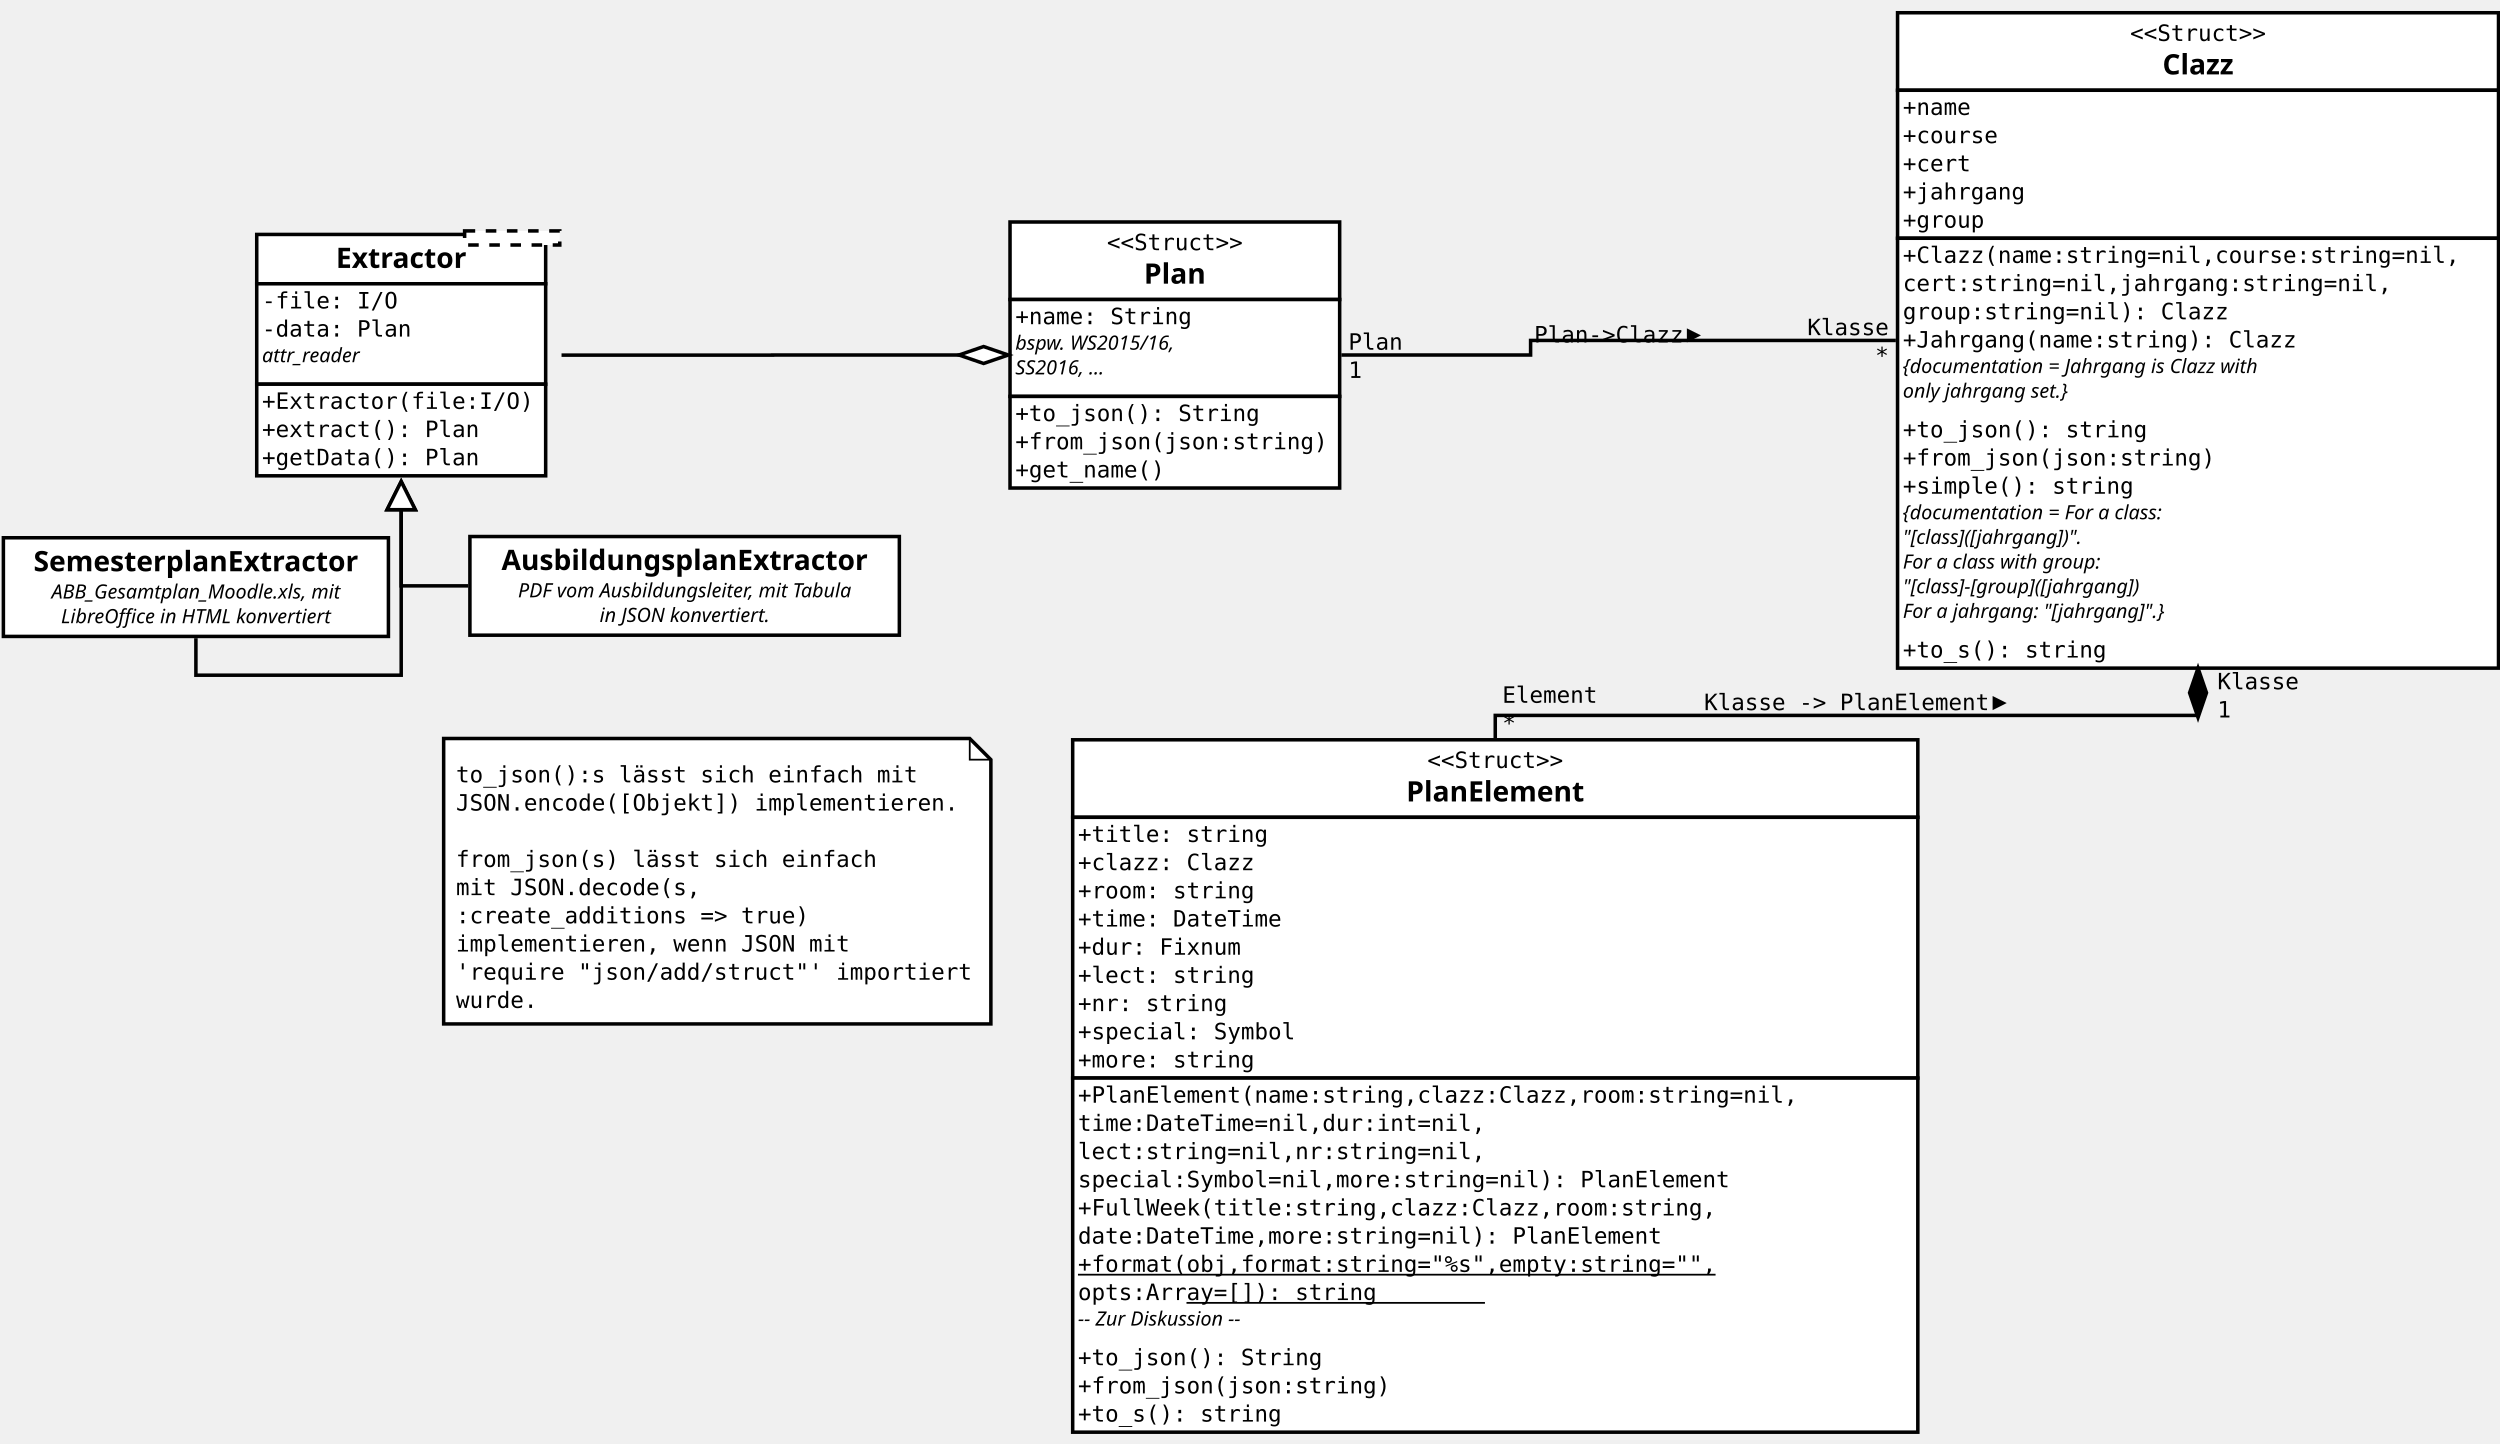
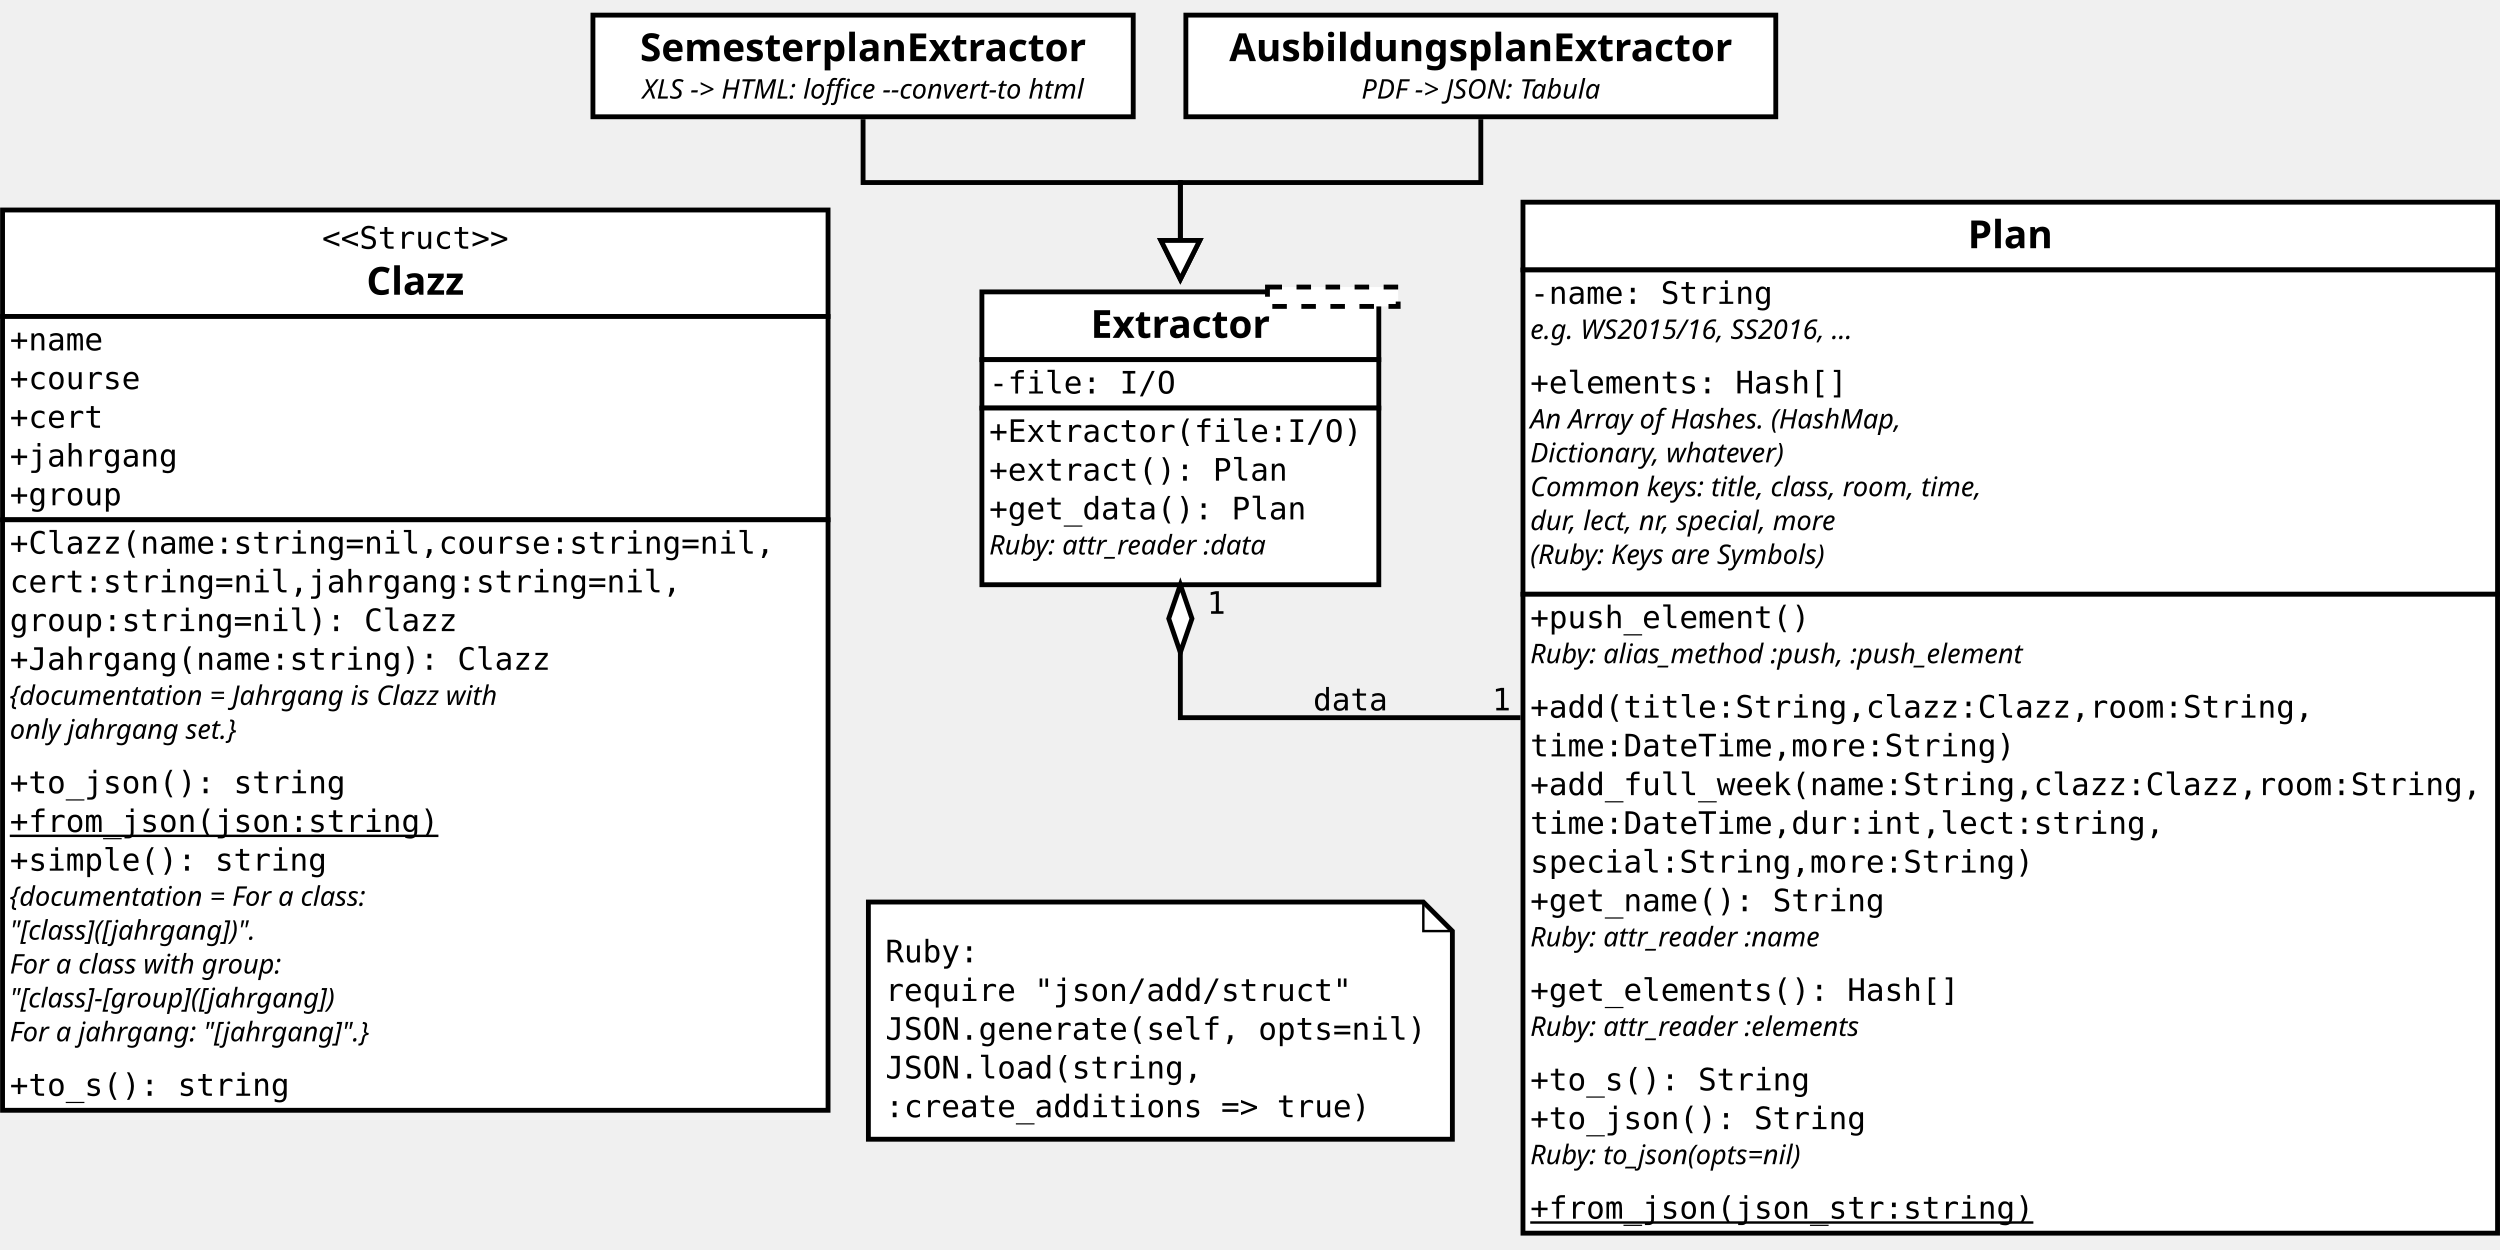
- <svg xmlns="http://www.w3.org/2000/svg" width="71cm" height="41cm" viewBox="-165 256 1419 808">
+ <svg xmlns="http://www.w3.org/2000/svg" width="52cm" height="26cm" viewBox="-222 414 1033 506">
  <g>
-     <rect style="fill: #ffffff" x="912.052" y="257.522" width="341.1" height="44" />
-     <rect style="fill: none; fill-opacity:0; stroke-width: 2; stroke: #000000" x="912.052" y="257.522" width="341.1" height="44" />
-     <text font-size="12.8" style="fill: #000000;text-anchor:middle;font-family:monospace;font-style:normal;font-weight:normal" x="1082.6" y="273.522">&lt;&lt;Struct&gt;&gt;</text>
-     <text font-size="16" style="fill: #000000;text-anchor:middle;font-family:sans-serif;font-style:normal;font-weight:700" x="1082.6" y="292.522">Clazz</text>
-     <rect style="fill: #ffffff" x="912.052" y="301.522" width="341.1" height="84" />
-     <rect style="fill: none; fill-opacity:0; stroke-width: 2; stroke: #000000" x="912.052" y="301.522" width="341.1" height="84" />
-     <text font-size="12.8" style="fill: #000000;text-anchor:start;font-family:monospace;font-style:normal;font-weight:normal" x="915.052" y="315.522">+name</text>
-     <text font-size="12.8" style="fill: #000000;text-anchor:start;font-family:monospace;font-style:normal;font-weight:normal" x="915.052" y="331.522">+course</text>
-     <text font-size="12.8" style="fill: #000000;text-anchor:start;font-family:monospace;font-style:normal;font-weight:normal" x="915.052" y="347.522">+cert</text>
-     <text font-size="12.8" style="fill: #000000;text-anchor:start;font-family:monospace;font-style:normal;font-weight:normal" x="915.052" y="363.522">+jahrgang</text>
-     <text font-size="12.8" style="fill: #000000;text-anchor:start;font-family:monospace;font-style:normal;font-weight:normal" x="915.052" y="379.522">+group</text>
-     <rect style="fill: #ffffff" x="912.052" y="385.522" width="341.1" height="244" />
-     <rect style="fill: none; fill-opacity:0; stroke-width: 2; stroke: #000000" x="912.052" y="385.522" width="341.1" height="244" />
-     <text font-size="12.8" style="fill: #000000;text-anchor:start;font-family:monospace;font-style:normal;font-weight:normal" x="915.052" y="399.522">+Clazz(name:string=nil,course:string=nil,</text>
-     <text font-size="12.8" style="fill: #000000;text-anchor:start;font-family:monospace;font-style:normal;font-weight:normal" x="915.052" y="415.522">       cert:string=nil,jahrgang:string=nil,</text>
-     <text font-size="12.8" style="fill: #000000;text-anchor:start;font-family:monospace;font-style:normal;font-weight:normal" x="915.052" y="431.522">       group:string=nil): Clazz</text>
-     <text font-size="12.8" style="fill: #000000;text-anchor:start;font-family:monospace;font-style:normal;font-weight:normal" x="915.052" y="447.522">+Jahrgang(name:string): Clazz</text>
-     <text font-size="11.2" style="fill: #000000;text-anchor:start;font-family:sans-serif;font-style:italic;font-weight:normal" x="915.052" y="462.022">{documentation = Jahrgang is Clazz with</text>
-     <text font-size="11.2" style="fill: #000000;text-anchor:start;font-family:sans-serif;font-style:italic;font-weight:normal" x="915.052" y="476.022">only jahrgang set.}</text>
-     <text font-size="12.8" style="fill: #000000;text-anchor:start;font-family:monospace;font-style:normal;font-weight:normal" x="915.052" y="498.522">+to_json(): string</text>
-     <text font-size="12.8" style="fill: #000000;text-anchor:start;font-family:monospace;font-style:normal;font-weight:normal" x="915.052" y="514.522">+from_json(json:string)</text>
-     <text font-size="12.8" style="fill: #000000;text-anchor:start;font-family:monospace;font-style:normal;font-weight:normal" x="915.052" y="530.522">+simple(): string</text>
-     <text font-size="11.2" style="fill: #000000;text-anchor:start;font-family:sans-serif;font-style:italic;font-weight:normal" x="915.052" y="545.022">{documentation = For a class:</text>
-     <text font-size="11.2" style="fill: #000000;text-anchor:start;font-family:sans-serif;font-style:italic;font-weight:normal" x="915.052" y="559.022">"[class]([jahrgang])".</text>
-     <text font-size="11.2" style="fill: #000000;text-anchor:start;font-family:sans-serif;font-style:italic;font-weight:normal" x="915.052" y="573.022">For a class with group:</text>
-     <text font-size="11.2" style="fill: #000000;text-anchor:start;font-family:sans-serif;font-style:italic;font-weight:normal" x="915.052" y="587.022">"[class]-[group]([jahrgang])</text>
-     <text font-size="11.2" style="fill: #000000;text-anchor:start;font-family:sans-serif;font-style:italic;font-weight:normal" x="915.052" y="601.022">For a jahrgang: "[jahrgang]".}</text>
-     <text font-size="12.8" style="fill: #000000;text-anchor:start;font-family:monospace;font-style:normal;font-weight:normal" x="915.052" y="623.522">+to_s(): string</text>
+     <rect style="fill: #ffffff" x="-220.948" y="495.522" width="341.1" height="44" />
+     <rect style="fill: none; fill-opacity:0; stroke-width: 2; stroke: #000000" x="-220.948" y="495.522" width="341.1" height="44" />
+     <text font-size="12.8" style="fill: #000000;text-anchor:middle;font-family:monospace;font-style:normal;font-weight:normal" x="-50.398" y="511.522">&lt;&lt;Struct&gt;&gt;</text>
+     <text font-size="16" style="fill: #000000;text-anchor:middle;font-family:sans-serif;font-style:normal;font-weight:700" x="-50.398" y="530.522">Clazz</text>
+     <rect style="fill: #ffffff" x="-220.948" y="539.522" width="341.1" height="84" />
+     <rect style="fill: none; fill-opacity:0; stroke-width: 2; stroke: #000000" x="-220.948" y="539.522" width="341.1" height="84" />
+     <text font-size="12.8" style="fill: #000000;text-anchor:start;font-family:monospace;font-style:normal;font-weight:normal" x="-217.948" y="553.522">+name</text>
+     <text font-size="12.8" style="fill: #000000;text-anchor:start;font-family:monospace;font-style:normal;font-weight:normal" x="-217.948" y="569.522">+course</text>
+     <text font-size="12.8" style="fill: #000000;text-anchor:start;font-family:monospace;font-style:normal;font-weight:normal" x="-217.948" y="585.522">+cert</text>
+     <text font-size="12.8" style="fill: #000000;text-anchor:start;font-family:monospace;font-style:normal;font-weight:normal" x="-217.948" y="601.522">+jahrgang</text>
+     <text font-size="12.8" style="fill: #000000;text-anchor:start;font-family:monospace;font-style:normal;font-weight:normal" x="-217.948" y="617.522">+group</text>
+     <rect style="fill: #ffffff" x="-220.948" y="623.522" width="341.1" height="244" />
+     <rect style="fill: none; fill-opacity:0; stroke-width: 2; stroke: #000000" x="-220.948" y="623.522" width="341.1" height="244" />
+     <text font-size="12.8" style="fill: #000000;text-anchor:start;font-family:monospace;font-style:normal;font-weight:normal" x="-217.948" y="637.522">+Clazz(name:string=nil,course:string=nil,</text>
+     <text font-size="12.8" style="fill: #000000;text-anchor:start;font-family:monospace;font-style:normal;font-weight:normal" x="-217.948" y="653.522">       cert:string=nil,jahrgang:string=nil,</text>
+     <text font-size="12.8" style="fill: #000000;text-anchor:start;font-family:monospace;font-style:normal;font-weight:normal" x="-217.948" y="669.522">       group:string=nil): Clazz</text>
+     <text font-size="12.8" style="fill: #000000;text-anchor:start;font-family:monospace;font-style:normal;font-weight:normal" x="-217.948" y="685.522">+Jahrgang(name:string): Clazz</text>
+     <text font-size="11.2" style="fill: #000000;text-anchor:start;font-family:sans-serif;font-style:italic;font-weight:normal" x="-217.948" y="700.022">{documentation = Jahrgang is Clazz with</text>
+     <text font-size="11.2" style="fill: #000000;text-anchor:start;font-family:sans-serif;font-style:italic;font-weight:normal" x="-217.948" y="714.022">only jahrgang set.}</text>
+     <text font-size="12.8" style="fill: #000000;text-anchor:start;font-family:monospace;font-style:normal;font-weight:normal" x="-217.948" y="736.522">+to_json(): string</text>
+     <text font-size="12.8" style="fill: #000000;text-anchor:start;font-family:monospace;font-style:normal;font-weight:normal" x="-217.948" y="752.522">+from_json(json:string)</text>
+     <line style="fill: none; fill-opacity:0; stroke-width: 1; stroke: #000000" x1="-217.948" y1="754.122" x2="-40.848" y2="754.122" />
+     <text font-size="12.8" style="fill: #000000;text-anchor:start;font-family:monospace;font-style:normal;font-weight:normal" x="-217.948" y="768.522">+simple(): string</text>
+     <text font-size="11.2" style="fill: #000000;text-anchor:start;font-family:sans-serif;font-style:italic;font-weight:normal" x="-217.948" y="783.022">{documentation = For a class:</text>
+     <text font-size="11.2" style="fill: #000000;text-anchor:start;font-family:sans-serif;font-style:italic;font-weight:normal" x="-217.948" y="797.022">"[class]([jahrgang])".</text>
+     <text font-size="11.2" style="fill: #000000;text-anchor:start;font-family:sans-serif;font-style:italic;font-weight:normal" x="-217.948" y="811.022">For a class with group:</text>
+     <text font-size="11.2" style="fill: #000000;text-anchor:start;font-family:sans-serif;font-style:italic;font-weight:normal" x="-217.948" y="825.022">"[class]-[group]([jahrgang])</text>
+     <text font-size="11.2" style="fill: #000000;text-anchor:start;font-family:sans-serif;font-style:italic;font-weight:normal" x="-217.948" y="839.022">For a jahrgang: "[jahrgang]".}</text>
+     <text font-size="12.8" style="fill: #000000;text-anchor:start;font-family:monospace;font-style:normal;font-weight:normal" x="-217.948" y="861.522">+to_s(): string</text>
  </g>
  <g>
-     <rect style="fill: #ffffff" x="443.856" y="670.192" width="479.7" height="44" />
-     <rect style="fill: none; fill-opacity:0; stroke-width: 2; stroke: #000000" x="443.856" y="670.192" width="479.7" height="44" />
-     <text font-size="12.8" style="fill: #000000;text-anchor:middle;font-family:monospace;font-style:normal;font-weight:normal" x="683.706" y="686.192">&lt;&lt;Struct&gt;&gt;</text>
-     <text font-size="16" style="fill: #000000;text-anchor:middle;font-family:sans-serif;font-style:normal;font-weight:700" x="683.706" y="705.192">PlanElement</text>
-     <rect style="fill: #ffffff" x="443.856" y="714.192" width="479.7" height="148" />
-     <rect style="fill: none; fill-opacity:0; stroke-width: 2; stroke: #000000" x="443.856" y="714.192" width="479.7" height="148" />
-     <text font-size="12.8" style="fill: #000000;text-anchor:start;font-family:monospace;font-style:normal;font-weight:normal" x="446.856" y="728.192">+title: string</text>
-     <text font-size="12.8" style="fill: #000000;text-anchor:start;font-family:monospace;font-style:normal;font-weight:normal" x="446.856" y="744.192">+clazz: Clazz</text>
-     <text font-size="12.8" style="fill: #000000;text-anchor:start;font-family:monospace;font-style:normal;font-weight:normal" x="446.856" y="760.192">+room: string</text>
-     <text font-size="12.8" style="fill: #000000;text-anchor:start;font-family:monospace;font-style:normal;font-weight:normal" x="446.856" y="776.192">+time: DateTime</text>
-     <text font-size="12.8" style="fill: #000000;text-anchor:start;font-family:monospace;font-style:normal;font-weight:normal" x="446.856" y="792.192">+dur: Fixnum</text>
-     <text font-size="12.8" style="fill: #000000;text-anchor:start;font-family:monospace;font-style:normal;font-weight:normal" x="446.856" y="808.192">+lect: string</text>
-     <text font-size="12.8" style="fill: #000000;text-anchor:start;font-family:monospace;font-style:normal;font-weight:normal" x="446.856" y="824.192">+nr: string</text>
-     <text font-size="12.8" style="fill: #000000;text-anchor:start;font-family:monospace;font-style:normal;font-weight:normal" x="446.856" y="840.192">+special: Symbol</text>
-     <text font-size="12.8" style="fill: #000000;text-anchor:start;font-family:monospace;font-style:normal;font-weight:normal" x="446.856" y="856.192">+more: string</text>
-     <rect style="fill: #ffffff" x="443.856" y="862.192" width="479.7" height="201" />
-     <rect style="fill: none; fill-opacity:0; stroke-width: 2; stroke: #000000" x="443.856" y="862.192" width="479.7" height="201" />
-     <text font-size="12.8" style="fill: #000000;text-anchor:start;font-family:monospace;font-style:normal;font-weight:normal" x="446.856" y="876.192">+PlanElement(name:string,clazz:Clazz,room:string=nil,</text>
-     <text font-size="12.8" style="fill: #000000;text-anchor:start;font-family:monospace;font-style:normal;font-weight:normal" x="446.856" y="892.192">             time:DateTime=nil,dur:int=nil,</text>
-     <text font-size="12.8" style="fill: #000000;text-anchor:start;font-family:monospace;font-style:normal;font-weight:normal" x="446.856" y="908.192">             lect:string=nil,nr:string=nil,</text>
-     <text font-size="12.8" style="fill: #000000;text-anchor:start;font-family:monospace;font-style:normal;font-weight:normal" x="446.856" y="924.192">             special:Symbol=nil,more:string=nil): PlanElement</text>
-     <text font-size="12.8" style="fill: #000000;text-anchor:start;font-family:monospace;font-style:normal;font-weight:normal" x="446.856" y="940.192">+FullWeek(title:string,clazz:Clazz,room:string,</text>
-     <text font-size="12.8" style="fill: #000000;text-anchor:start;font-family:monospace;font-style:normal;font-weight:normal" x="446.856" y="956.192">          date:DateTime,more:string=nil): PlanElement</text>
-     <text font-size="12.8" style="fill: #000000;text-anchor:start;font-family:monospace;font-style:normal;font-weight:normal" x="446.856" y="972.192">+format(obj,format:string="%s",empty:string="",</text>
-     <line style="fill: none; fill-opacity:0; stroke-width: 1; stroke: #000000" x1="446.856" y1="973.792" x2="808.756" y2="973.792" />
-     <text font-size="12.8" style="fill: #000000;text-anchor:start;font-family:monospace;font-style:normal;font-weight:normal" x="446.856" y="988.192">        opts:Array=[]): string</text>
-     <line style="fill: none; fill-opacity:0; stroke-width: 1; stroke: #000000" x1="508.456" y1="989.792" x2="677.856" y2="989.792" />
-     <text font-size="11.2" style="fill: #000000;text-anchor:start;font-family:sans-serif;font-style:italic;font-weight:normal" x="446.856" y="1002.69">-- Zur Diskussion --</text>
-     <text font-size="12.8" style="fill: #000000;text-anchor:start;font-family:monospace;font-style:normal;font-weight:normal" x="446.856" y="1025.19">+to_json(): String</text>
-     <text font-size="12.8" style="fill: #000000;text-anchor:start;font-family:monospace;font-style:normal;font-weight:normal" x="446.856" y="1041.19">+from_json(json:string)</text>
-     <text font-size="12.8" style="fill: #000000;text-anchor:start;font-family:monospace;font-style:normal;font-weight:normal" x="446.856" y="1057.19">+to_s(): string</text>
+     <rect style="fill: #ffffff" x="407.29" y="492.294" width="402.7" height="28" />
+     <rect style="fill: none; fill-opacity:0; stroke-width: 2; stroke: #000000" x="407.29" y="492.294" width="402.7" height="28" />
+     <text font-size="16" style="fill: #000000;text-anchor:middle;font-family:sans-serif;font-style:normal;font-weight:700" x="608.64" y="511.294">Plan</text>
+     <rect style="fill: #ffffff" x="407.29" y="520.294" width="402.7" height="134" />
+     <rect style="fill: none; fill-opacity:0; stroke-width: 2; stroke: #000000" x="407.29" y="520.294" width="402.7" height="134" />
+     <text font-size="12.8" style="fill: #000000;text-anchor:start;font-family:monospace;font-style:normal;font-weight:normal" x="410.29" y="534.294">-name: String</text>
+     <text font-size="11.2" style="fill: #000000;text-anchor:start;font-family:sans-serif;font-style:italic;font-weight:normal" x="410.29" y="548.794">e.g. WS2015/16, SS2016, ...</text>
+     <text font-size="12.8" style="fill: #000000;text-anchor:start;font-family:monospace;font-style:normal;font-weight:normal" x="410.29" y="571.294">+elements: Hash[]</text>
+     <text font-size="11.2" style="fill: #000000;text-anchor:start;font-family:sans-serif;font-style:italic;font-weight:normal" x="410.29" y="585.794">An Array of Hashes.  (HashMap,</text>
+     <text font-size="11.2" style="fill: #000000;text-anchor:start;font-family:sans-serif;font-style:italic;font-weight:normal" x="410.29" y="599.794">Dictionary, whatever)</text>
+     <text font-size="11.2" style="fill: #000000;text-anchor:start;font-family:sans-serif;font-style:italic;font-weight:normal" x="410.29" y="613.794">Common keys: title, class, room, time,</text>
+     <text font-size="11.2" style="fill: #000000;text-anchor:start;font-family:sans-serif;font-style:italic;font-weight:normal" x="410.29" y="627.794">dur, lect, nr, special, more</text>
+     <text font-size="11.2" style="fill: #000000;text-anchor:start;font-family:sans-serif;font-style:italic;font-weight:normal" x="410.29" y="641.794">(Ruby: Keys are Symbols)</text>
+     <rect style="fill: #ffffff" x="407.29" y="654.294" width="402.7" height="264" />
+     <rect style="fill: none; fill-opacity:0; stroke-width: 2; stroke: #000000" x="407.29" y="654.294" width="402.7" height="264" />
+     <text font-size="12.8" style="fill: #000000;text-anchor:start;font-family:monospace;font-style:normal;font-weight:normal" x="410.29" y="668.294">+push_element()</text>
+     <text font-size="11.2" style="fill: #000000;text-anchor:start;font-family:sans-serif;font-style:italic;font-weight:normal" x="410.29" y="682.794">Ruby: alias_method :push, :push_element</text>
+     <text font-size="12.8" style="fill: #000000;text-anchor:start;font-family:monospace;font-style:normal;font-weight:normal" x="410.29" y="705.294">+add(title:String,clazz:Clazz,room:String,</text>
+     <text font-size="12.8" style="fill: #000000;text-anchor:start;font-family:monospace;font-style:normal;font-weight:normal" x="410.29" y="721.294">     time:DateTime,more:String)</text>
+     <text font-size="12.8" style="fill: #000000;text-anchor:start;font-family:monospace;font-style:normal;font-weight:normal" x="410.29" y="737.294">+add_full_week(name:String,clazz:Clazz,room:String,</text>
+     <text font-size="12.8" style="fill: #000000;text-anchor:start;font-family:monospace;font-style:normal;font-weight:normal" x="410.29" y="753.294">               time:DateTime,dur:int,lect:string,</text>
+     <text font-size="12.8" style="fill: #000000;text-anchor:start;font-family:monospace;font-style:normal;font-weight:normal" x="410.29" y="769.294">               special:String,more:String)</text>
+     <text font-size="12.8" style="fill: #000000;text-anchor:start;font-family:monospace;font-style:normal;font-weight:normal" x="410.29" y="785.294">+get_name(): String</text>
+     <text font-size="11.2" style="fill: #000000;text-anchor:start;font-family:sans-serif;font-style:italic;font-weight:normal" x="410.29" y="799.794">Ruby: attr_reader :name</text>
+     <text font-size="12.8" style="fill: #000000;text-anchor:start;font-family:monospace;font-style:normal;font-weight:normal" x="410.29" y="822.294">+get_elements(): Hash[]</text>
+     <text font-size="11.2" style="fill: #000000;text-anchor:start;font-family:sans-serif;font-style:italic;font-weight:normal" x="410.29" y="836.794">Ruby: attr_reader :elements</text>
+     <text font-size="12.8" style="fill: #000000;text-anchor:start;font-family:monospace;font-style:normal;font-weight:normal" x="410.29" y="859.294">+to_s(): String</text>
+     <text font-size="12.8" style="fill: #000000;text-anchor:start;font-family:monospace;font-style:normal;font-weight:normal" x="410.29" y="875.294">+to_json(): String</text>
+     <text font-size="11.2" style="fill: #000000;text-anchor:start;font-family:sans-serif;font-style:italic;font-weight:normal" x="410.29" y="889.794">Ruby: to_json(opts=nil)</text>
+     <text font-size="12.8" style="fill: #000000;text-anchor:start;font-family:monospace;font-style:normal;font-weight:normal" x="410.29" y="912.294">+from_json(json_str:string)</text>
+     <line style="fill: none; fill-opacity:0; stroke-width: 1; stroke: #000000" x1="410.29" y1="913.894" x2="618.19" y2="913.894" />
  </g>
  <g>
-     <rect style="fill: #ffffff" x="408.29" y="376.294" width="187.1" height="44" />
-     <rect style="fill: none; fill-opacity:0; stroke-width: 2; stroke: #000000" x="408.29" y="376.294" width="187.1" height="44" />
-     <text font-size="12.8" style="fill: #000000;text-anchor:middle;font-family:monospace;font-style:normal;font-weight:normal" x="501.84" y="392.294">&lt;&lt;Struct&gt;&gt;</text>
-     <text font-size="16" style="fill: #000000;text-anchor:middle;font-family:sans-serif;font-style:normal;font-weight:700" x="501.84" y="411.294">Plan</text>
-     <rect style="fill: #ffffff" x="408.29" y="420.294" width="187.1" height="55" />
-     <rect style="fill: none; fill-opacity:0; stroke-width: 2; stroke: #000000" x="408.29" y="420.294" width="187.1" height="55" />
-     <text font-size="12.8" style="fill: #000000;text-anchor:start;font-family:monospace;font-style:normal;font-weight:normal" x="411.29" y="434.294">+name: String</text>
-     <text font-size="11.2" style="fill: #000000;text-anchor:start;font-family:sans-serif;font-style:italic;font-weight:normal" x="411.29" y="448.794">bspw. WS2015/16,</text>
-     <text font-size="11.2" style="fill: #000000;text-anchor:start;font-family:sans-serif;font-style:italic;font-weight:normal" x="411.29" y="462.794">SS2016, ...</text>
-     <rect style="fill: #ffffff" x="408.29" y="475.294" width="187.1" height="52" />
-     <rect style="fill: none; fill-opacity:0; stroke-width: 2; stroke: #000000" x="408.29" y="475.294" width="187.1" height="52" />
-     <text font-size="12.8" style="fill: #000000;text-anchor:start;font-family:monospace;font-style:normal;font-weight:normal" x="411.29" y="489.294">+to_json(): String</text>
-     <text font-size="12.8" style="fill: #000000;text-anchor:start;font-family:monospace;font-style:normal;font-weight:normal" x="411.29" y="505.294">+from_json(json:string)</text>
-     <text font-size="12.8" style="fill: #000000;text-anchor:start;font-family:monospace;font-style:normal;font-weight:normal" x="411.29" y="521.294">+get_name()</text>
+     <rect style="fill: #ffffff" x="183.721" y="529.358" width="164" height="28" />
+     <rect style="fill: none; fill-opacity:0; stroke-width: 2; stroke: #000000" x="183.721" y="529.358" width="164" height="28" />
+     <text font-size="16" style="fill: #000000;text-anchor:middle;font-family:sans-serif;font-style:normal;font-weight:700" x="265.721" y="548.358">Extractor</text>
+     <rect style="fill: #ffffff" x="183.721" y="557.358" width="164" height="20" />
+     <rect style="fill: none; fill-opacity:0; stroke-width: 2; stroke: #000000" x="183.721" y="557.358" width="164" height="20" />
+     <text font-size="12.8" style="fill: #000000;text-anchor:start;font-family:monospace;font-style:normal;font-weight:normal" x="186.721" y="571.358">-file: I/O</text>
+     <rect style="fill: #ffffff" x="183.721" y="577.358" width="164" height="73" />
+     <rect style="fill: none; fill-opacity:0; stroke-width: 2; stroke: #000000" x="183.721" y="577.358" width="164" height="73" />
+     <text font-size="12.8" style="fill: #000000;text-anchor:start;font-family:monospace;font-style:normal;font-weight:normal" x="186.721" y="591.358">+Extractor(file:I/O)</text>
+     <text font-size="12.8" style="fill: #000000;text-anchor:start;font-family:monospace;font-style:normal;font-weight:normal" x="186.721" y="607.358">+extract(): Plan</text>
+     <text font-size="12.8" style="fill: #000000;text-anchor:start;font-family:monospace;font-style:normal;font-weight:normal" x="186.721" y="623.358">+get_data(): Plan</text>
+     <text font-size="11.2" style="fill: #000000;text-anchor:start;font-family:sans-serif;font-style:italic;font-weight:normal" x="186.721" y="637.858">Ruby: attr_reader :data</text>
+     <rect style="fill: #ffffff" x="301.721" y="527.358" width="54" height="8" />
+     <rect style="fill: none; fill-opacity:0; stroke-width: 2; stroke-dasharray: 6; stroke: #000000" x="301.721" y="527.358" width="54" height="8" />
  </g>
  <g>
-     <polyline style="fill: none; fill-opacity:0; stroke-width: 2; stroke: #000000" points="596.346,451.794 703.768,451.794 703.768,443.522 911.082,443.522 " />
-     <text font-size="12.8" style="fill: #000000;text-anchor:start;font-family:monospace;font-style:normal;font-weight:normal" x="705.768" y="444.658">Plan-&gt;Clazz</text>
-     <polygon style="fill: #000000" points="792.468,444.658 792.468,436.658 800.468,440.658 " />
-     <text font-size="12.8" style="fill: #000000;text-anchor:start;font-family:monospace;font-style:normal;font-weight:normal" x="600.346" y="448.794"> Plan</text>
-     <text font-size="12.8" style="fill: #000000;text-anchor:start;font-family:monospace;font-style:normal;font-weight:normal" x="600.346" y="464.794">1</text>
-     <text font-size="12.8" style="fill: #000000;text-anchor:end;font-family:monospace;font-style:normal;font-weight:normal" x="907.082" y="440.522"> Klasse</text>
-     <text font-size="12.8" style="fill: #000000;text-anchor:end;font-family:monospace;font-style:normal;font-weight:normal" x="907.082" y="456.522">*</text>
+     <rect style="fill: #ffffff" x="23" y="415" width="223.25" height="42" />
+     <rect style="fill: none; fill-opacity:0; stroke-width: 2; stroke: #000000" x="23" y="415" width="223.25" height="42" />
+     <text font-size="16" style="fill: #000000;text-anchor:middle;font-family:sans-serif;font-style:normal;font-weight:700" x="134.625" y="434">SemesterplanExtractor</text>
+     <text font-size="11.2" style="fill: #000000;text-anchor:middle;font-family:sans-serif;font-style:italic;font-weight:normal" x="134.625" y="449.5">XLS -&gt; HTML: loffice --convert-to html</text>
  </g>
  <g>
-     <polyline style="fill: none; fill-opacity:0; stroke-width: 2; stroke: #000000" points="1082.6,654.694 1082.6,656.354 683.706,656.354 683.706,669.186 " />
-     <polygon style="fill: #000000" points="1082.6,629.522 1087.4,643.522 1082.6,657.522 1077.8,643.522 " />
-     <polygon style="fill: none; fill-opacity:0; stroke-width: 2; stroke: #000000" points="1082.6,629.522 1087.4,643.522 1082.6,657.522 1077.8,643.522 " />
-     <text font-size="12.8" style="fill: #000000;text-anchor:middle;font-family:monospace;font-style:normal;font-weight:normal" x="883.154" y="653.354">Klasse -&gt; PlanElement</text>
-     <polygon style="fill: #000000" points="966.004,653.354 966.004,645.354 974.004,649.354 " />
-     <text font-size="12.8" style="fill: #000000;text-anchor:start;font-family:monospace;font-style:normal;font-weight:normal" x="1093.6" y="641.522"> Klasse</text>
-     <text font-size="12.8" style="fill: #000000;text-anchor:start;font-family:monospace;font-style:normal;font-weight:normal" x="1093.6" y="657.522">1</text>
-     <text font-size="12.8" style="fill: #000000;text-anchor:start;font-family:monospace;font-style:normal;font-weight:normal" x="687.706" y="649.186"> Element</text>
-     <text font-size="12.8" style="fill: #000000;text-anchor:start;font-family:monospace;font-style:normal;font-weight:normal" x="687.706" y="665.186">*</text>
+     <polyline style="fill: none; fill-opacity:0; stroke-width: 2; stroke: #000000" points="265.721,508.114 265.721,484.178 134.625,484.178 134.625,458.005 " />
+     <polygon style="fill: #ffffff" points="257.721,508.114 265.721,524.114 273.721,508.114 " />
+     <polygon style="fill: none; fill-opacity:0; stroke-width: 2; stroke: #000000" points="257.721,508.114 265.721,524.114 273.721,508.114 " />
  </g>
  <g>
-     <rect style="fill: #ffffff" x="-19.279" y="383.357" width="164" height="28" />
-     <rect style="fill: none; fill-opacity:0; stroke-width: 2; stroke: #000000" x="-19.279" y="383.357" width="164" height="28" />
-     <text font-size="16" style="fill: #000000;text-anchor:middle;font-family:sans-serif;font-style:normal;font-weight:700" x="62.721" y="402.357">Extractor</text>
-     <rect style="fill: #ffffff" x="-19.279" y="411.357" width="164" height="57" />
-     <rect style="fill: none; fill-opacity:0; stroke-width: 2; stroke: #000000" x="-19.279" y="411.357" width="164" height="57" />
-     <text font-size="12.8" style="fill: #000000;text-anchor:start;font-family:monospace;font-style:normal;font-weight:normal" x="-16.279" y="425.357">-file: I/O</text>
-     <text font-size="12.8" style="fill: #000000;text-anchor:start;font-family:monospace;font-style:normal;font-weight:normal" x="-16.279" y="441.357">-data: Plan</text>
-     <text font-size="11.2" style="fill: #000000;text-anchor:start;font-family:sans-serif;font-style:italic;font-weight:normal" x="-16.279" y="455.857">attr_reader</text>
-     <rect style="fill: #ffffff" x="-19.279" y="468.357" width="164" height="52" />
-     <rect style="fill: none; fill-opacity:0; stroke-width: 2; stroke: #000000" x="-19.279" y="468.357" width="164" height="52" />
-     <text font-size="12.8" style="fill: #000000;text-anchor:start;font-family:monospace;font-style:normal;font-weight:normal" x="-16.279" y="482.357">+Extractor(file:I/O)</text>
-     <text font-size="12.8" style="fill: #000000;text-anchor:start;font-family:monospace;font-style:normal;font-weight:normal" x="-16.279" y="498.357">+extract(): Plan</text>
-     <text font-size="12.8" style="fill: #000000;text-anchor:start;font-family:monospace;font-style:normal;font-weight:normal" x="-16.279" y="514.357">+getData(): Plan</text>
-     <rect style="fill: #ffffff" x="98.721" y="381.357" width="54" height="8" />
-     <rect style="fill: none; fill-opacity:0; stroke-width: 2; stroke-dasharray: 6; stroke: #000000" x="98.721" y="381.357" width="54" height="8" />
+     <rect style="fill: #ffffff" x="268" y="415" width="243.75" height="42" />
+     <rect style="fill: none; fill-opacity:0; stroke-width: 2; stroke: #000000" x="268" y="415" width="243.75" height="42" />
+     <text font-size="16" style="fill: #000000;text-anchor:middle;font-family:sans-serif;font-style:normal;font-weight:700" x="389.875" y="434">AusbildungsplanExtractor</text>
+     <text font-size="11.2" style="fill: #000000;text-anchor:middle;font-family:sans-serif;font-style:italic;font-weight:normal" x="389.875" y="449.5">PDF -&gt; JSON: Tabula</text>
  </g>
  <g>
-     <polyline style="fill: none; fill-opacity:0; stroke-width: 2; stroke: #000000" points="382.113,451.794 273.505,451.794 273.505,451.857 153.727,451.857 " />
-     <polygon style="fill: #ffffff" points="407.284,451.794 393.284,456.594 379.284,451.794 393.284,446.994 " />
-     <polygon style="fill: none; fill-opacity:0; stroke-width: 2; stroke: #000000" points="407.284,451.794 393.284,456.594 379.284,451.794 393.284,446.994 " />
+     <polyline style="fill: none; fill-opacity:0; stroke-width: 2; stroke: #000000" points="265.721,508.114 265.721,484.178 389.875,484.178 389.875,458.005 " />
+     <polygon style="fill: #ffffff" points="257.721,508.114 265.721,524.114 273.721,508.114 " />
+     <polygon style="fill: none; fill-opacity:0; stroke-width: 2; stroke: #000000" points="257.721,508.114 265.721,524.114 273.721,508.114 " />
  </g>
  <g>
-     <rect style="fill: #ffffff" x="-163.081" y="555.522" width="218.55" height="56" />
-     <rect style="fill: none; fill-opacity:0; stroke-width: 2; stroke: #000000" x="-163.081" y="555.522" width="218.55" height="56" />
-     <text font-size="16" style="fill: #000000;text-anchor:middle;font-family:sans-serif;font-style:normal;font-weight:700" x="-53.806" y="574.522">SemesterplanExtractor</text>
-     <text font-size="11.2" style="fill: #000000;text-anchor:middle;font-family:sans-serif;font-style:italic;font-weight:normal" x="-53.806" y="590.022">ABB_Gesamtplan_Moodle.xls, mit</text>
-     <text font-size="11.2" style="fill: #000000;text-anchor:middle;font-family:sans-serif;font-style:italic;font-weight:normal" x="-53.806" y="604.022">LibreOffice in HTML konvertiert</text>
+     <polygon style="fill: #ffffff" points="136.821,781.474 366.121,781.474 378.121,793.474 378.121,879.474 136.821,879.474 " />
+     <polygon style="fill: none; fill-opacity:0; stroke-width: 2; stroke: #000000" points="136.821,781.474 366.121,781.474 378.121,793.474 378.121,879.474 136.821,879.474 " />
+     <polyline style="fill: none; fill-opacity:0; stroke-width: 1; stroke: #000000" points="366.121,781.474 366.121,793.474 378.121,793.474 " />
+     <text font-size="12.8" style="fill: #000000;text-anchor:start;font-family:monospace;font-style:normal;font-weight:normal" x="143.821" y="806.374">
+       <tspan x="143.821" y="806.374">Ruby:</tspan>
+       <tspan x="143.821" y="822.374">require "json/add/struct"</tspan>
+       <tspan x="143.821" y="838.374">JSON.generate(self, opts=nil)</tspan>
+       <tspan x="143.821" y="854.374">JSON.load(string, </tspan>
+       <tspan x="143.821" y="870.374">   :create_additions =&gt; true)</tspan>
+     </text>
  </g>
  <g>
-     <polyline style="fill: none; fill-opacity:0; stroke-width: 2; stroke: #000000" points="62.721,539.602 62.721,633.529 -53.806,633.529 -53.806,612.529 " />
-     <polygon style="fill: #ffffff" points="70.721,539.602 62.721,523.602 54.721,539.602 " />
-     <polygon style="fill: none; fill-opacity:0; stroke-width: 2; stroke: #000000" points="70.721,539.602 62.721,523.602 54.721,539.602 " />
-   </g>
-   <g>
-     <rect style="fill: #ffffff" x="101.719" y="554.822" width="243.75" height="56" />
-     <rect style="fill: none; fill-opacity:0; stroke-width: 2; stroke: #000000" x="101.719" y="554.822" width="243.75" height="56" />
-     <text font-size="16" style="fill: #000000;text-anchor:middle;font-family:sans-serif;font-style:normal;font-weight:700" x="223.594" y="573.822">AusbildungsplanExtractor</text>
-     <text font-size="11.2" style="fill: #000000;text-anchor:middle;font-family:sans-serif;font-style:italic;font-weight:normal" x="223.594" y="589.322">PDF vom Ausbildungsleiter, mit Tabula</text>
-     <text font-size="11.2" style="fill: #000000;text-anchor:middle;font-family:sans-serif;font-style:italic;font-weight:normal" x="223.594" y="603.322">in JSON konvertiert.</text>
-   </g>
-   <g>
-     <polyline style="fill: none; fill-opacity:0; stroke-width: 2; stroke: #000000" points="62.721,539.602 62.721,582.822 100.712,582.822 " />
-     <polygon style="fill: #ffffff" points="70.721,539.602 62.721,523.602 54.721,539.602 " />
-     <polygon style="fill: none; fill-opacity:0; stroke-width: 2; stroke: #000000" points="70.721,539.602 62.721,523.602 54.721,539.602 " />
-   </g>
-   <g>
-     <polygon style="fill: #ffffff" points="86.821,669.474 385.421,669.474 397.421,681.474 397.421,831.474 86.821,831.474 " />
-     <polygon style="fill: none; fill-opacity:0; stroke-width: 2; stroke: #000000" points="86.821,669.474 385.421,669.474 397.421,681.474 397.421,831.474 86.821,831.474 " />
-     <polyline style="fill: none; fill-opacity:0; stroke-width: 1; stroke: #000000" points="385.421,669.474 385.421,681.474 397.421,681.474 " />
-     <text font-size="12.8" style="fill: #000000;text-anchor:start;font-family:monospace;font-style:normal;font-weight:normal" x="93.821" y="694.374">
-       <tspan x="93.821" y="694.374">to_json():s lässt sich einfach mit</tspan>
-       <tspan x="93.821" y="710.374">JSON.encode([Objekt]) implementieren.</tspan>
-       <tspan x="93.821" y="726.374" />
-       <tspan x="93.821" y="742.374">from_json(s) lässt sich einfach</tspan>
-       <tspan x="93.821" y="758.374">mit JSON.decode(s, </tspan>
-       <tspan x="93.821" y="774.374">:create_additions =&gt; true)</tspan>
-       <tspan x="93.821" y="790.374">implementieren, wenn JSON mit</tspan>
-       <tspan x="93.821" y="806.374">'require "json/add/struct"' importiert</tspan>
-       <tspan x="93.821" y="822.374">wurde.</tspan>
-     </text>
+     <polyline style="fill: none; fill-opacity:0; stroke-width: 2; stroke: #000000" points="406.284,705.294 265.721,705.294 265.721,675.53 " />
+     <polygon style="fill: #ffffff" points="265.721,650.358 270.521,664.358 265.721,678.358 260.921,664.358 " />
+     <polygon style="fill: none; fill-opacity:0; stroke-width: 2; stroke: #000000" points="265.721,650.358 270.521,664.358 265.721,678.358 260.921,664.358 " />
+     <text font-size="12.8" style="fill: #000000;text-anchor:middle;font-family:monospace;font-style:normal;font-weight:normal" x="336.002" y="702.294">data</text>
+     <text font-size="12.8" style="fill: #000000;text-anchor:end;font-family:monospace;font-style:normal;font-weight:normal" x="402.284" y="702.294">1</text>
+     <text font-size="12.8" style="fill: #000000;text-anchor:start;font-family:monospace;font-style:normal;font-weight:normal" x="276.721" y="662.358">1</text>
  </g>
</svg>
